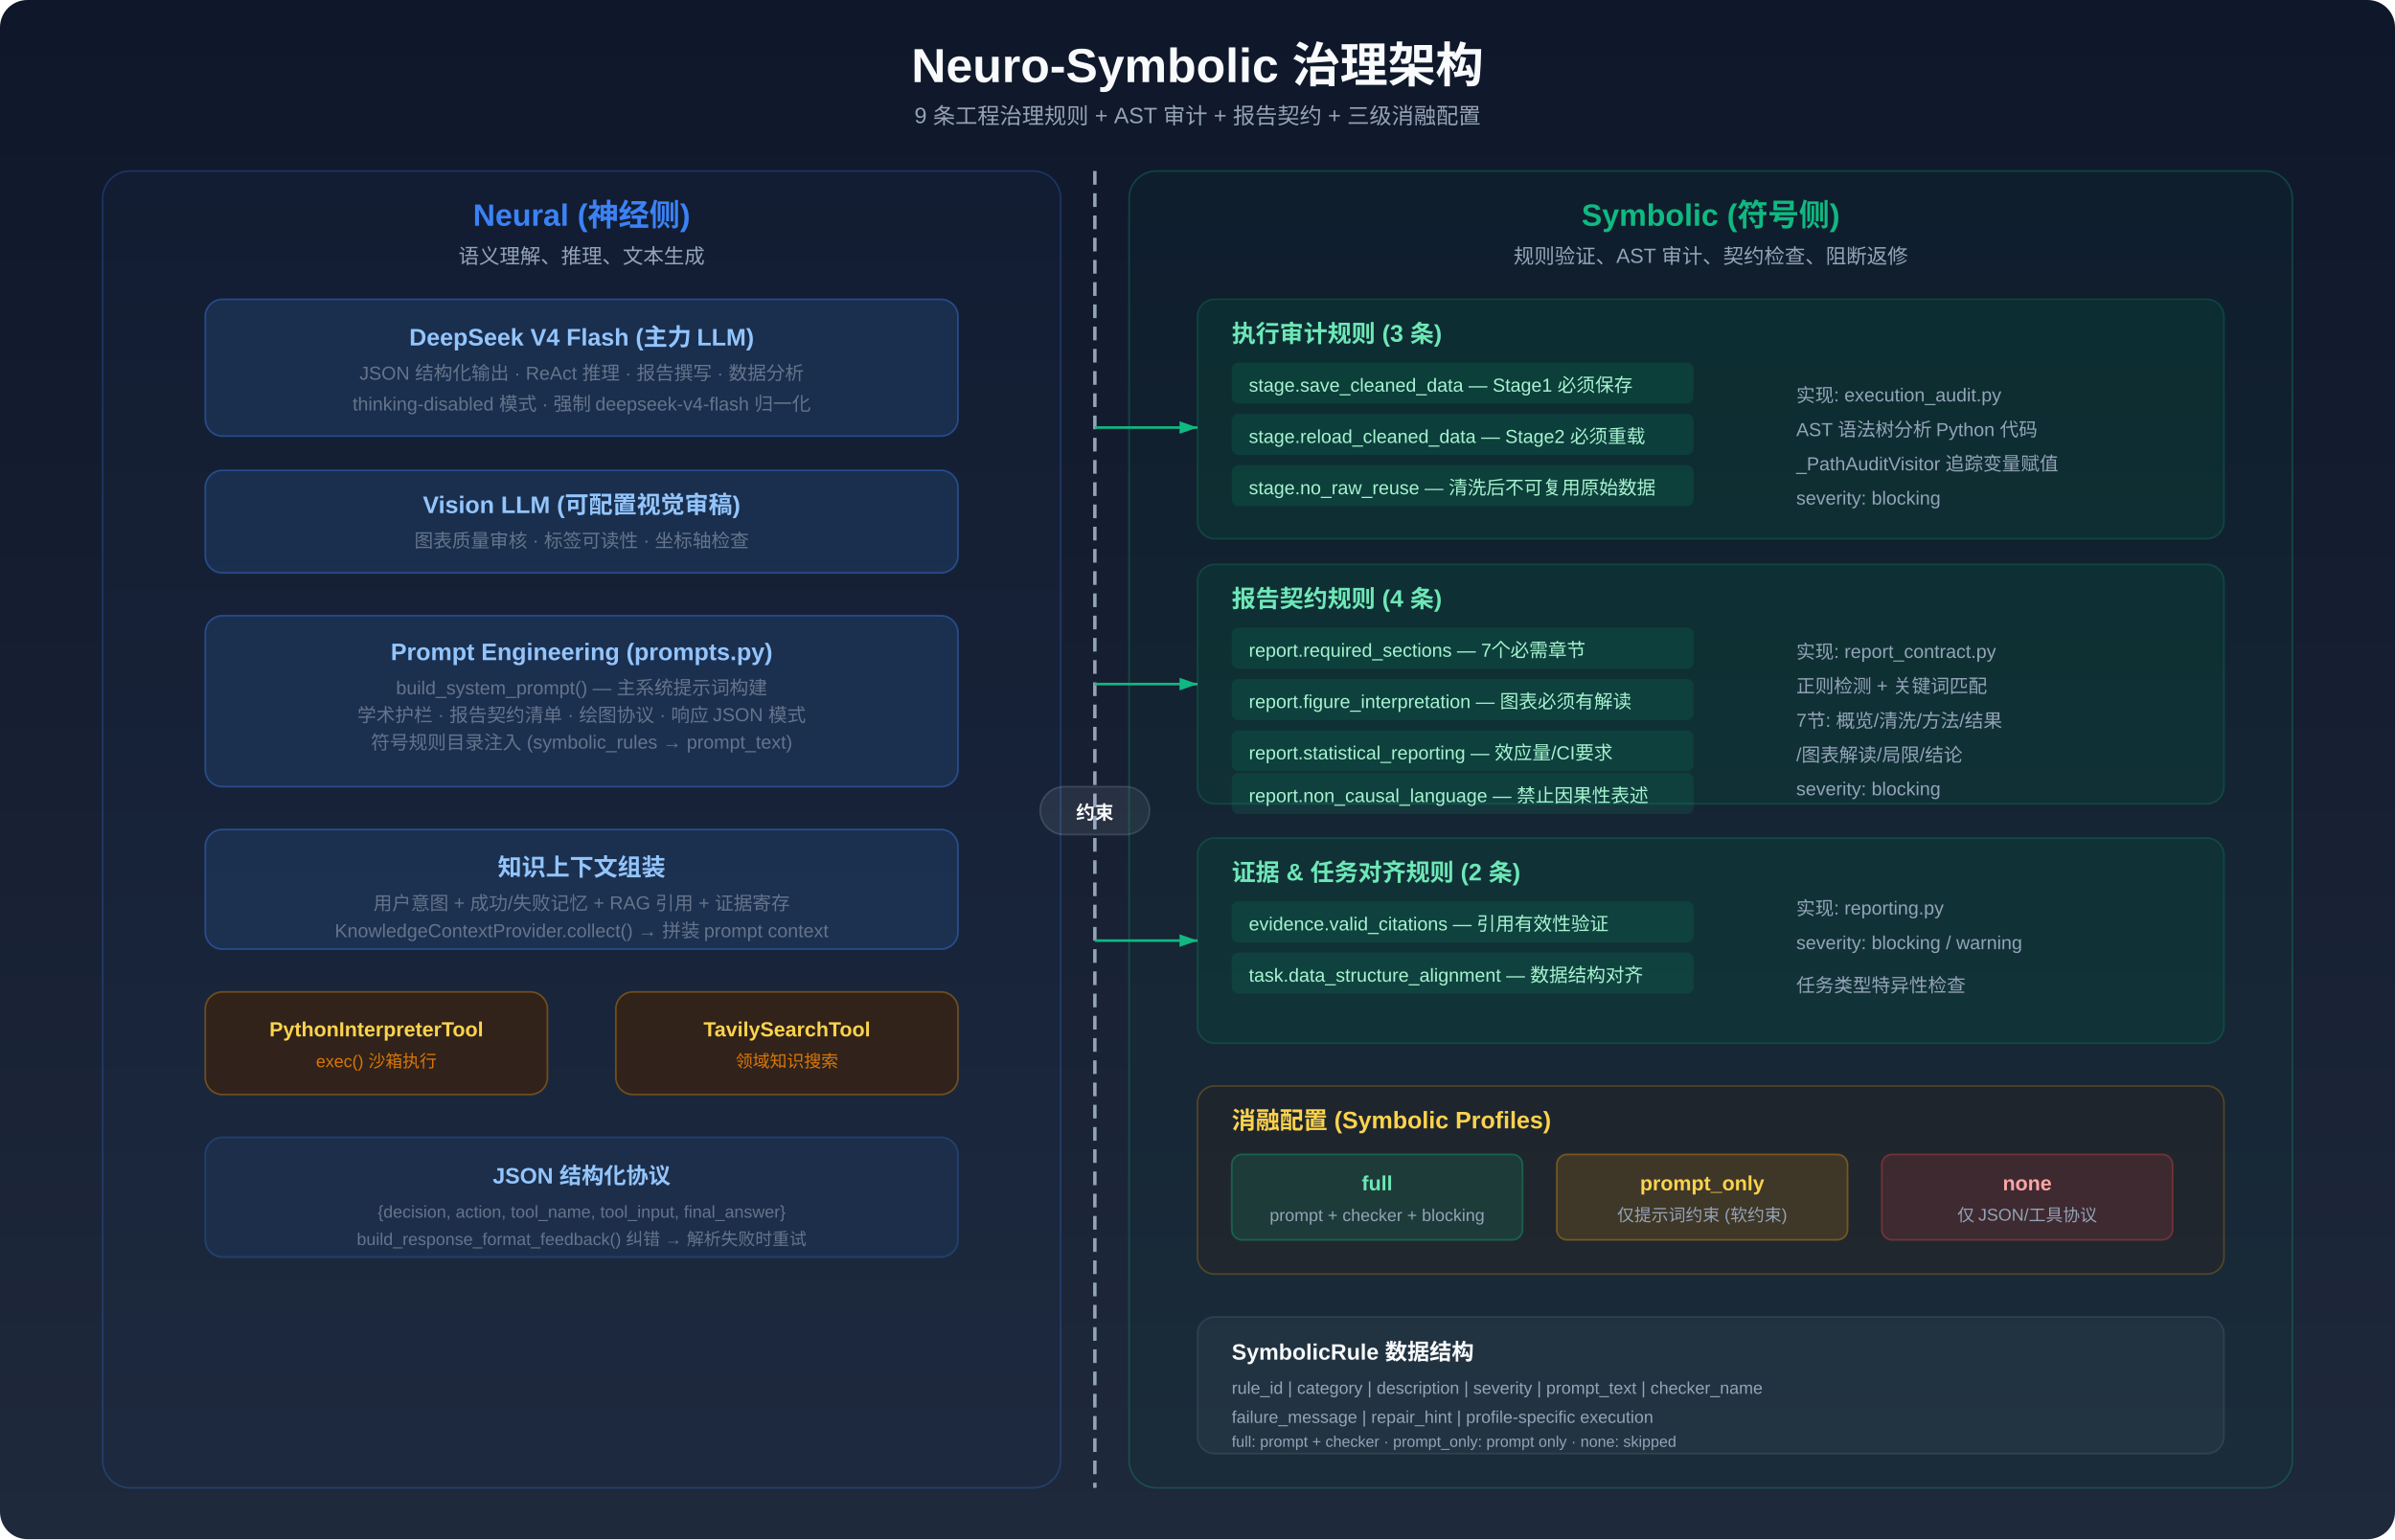
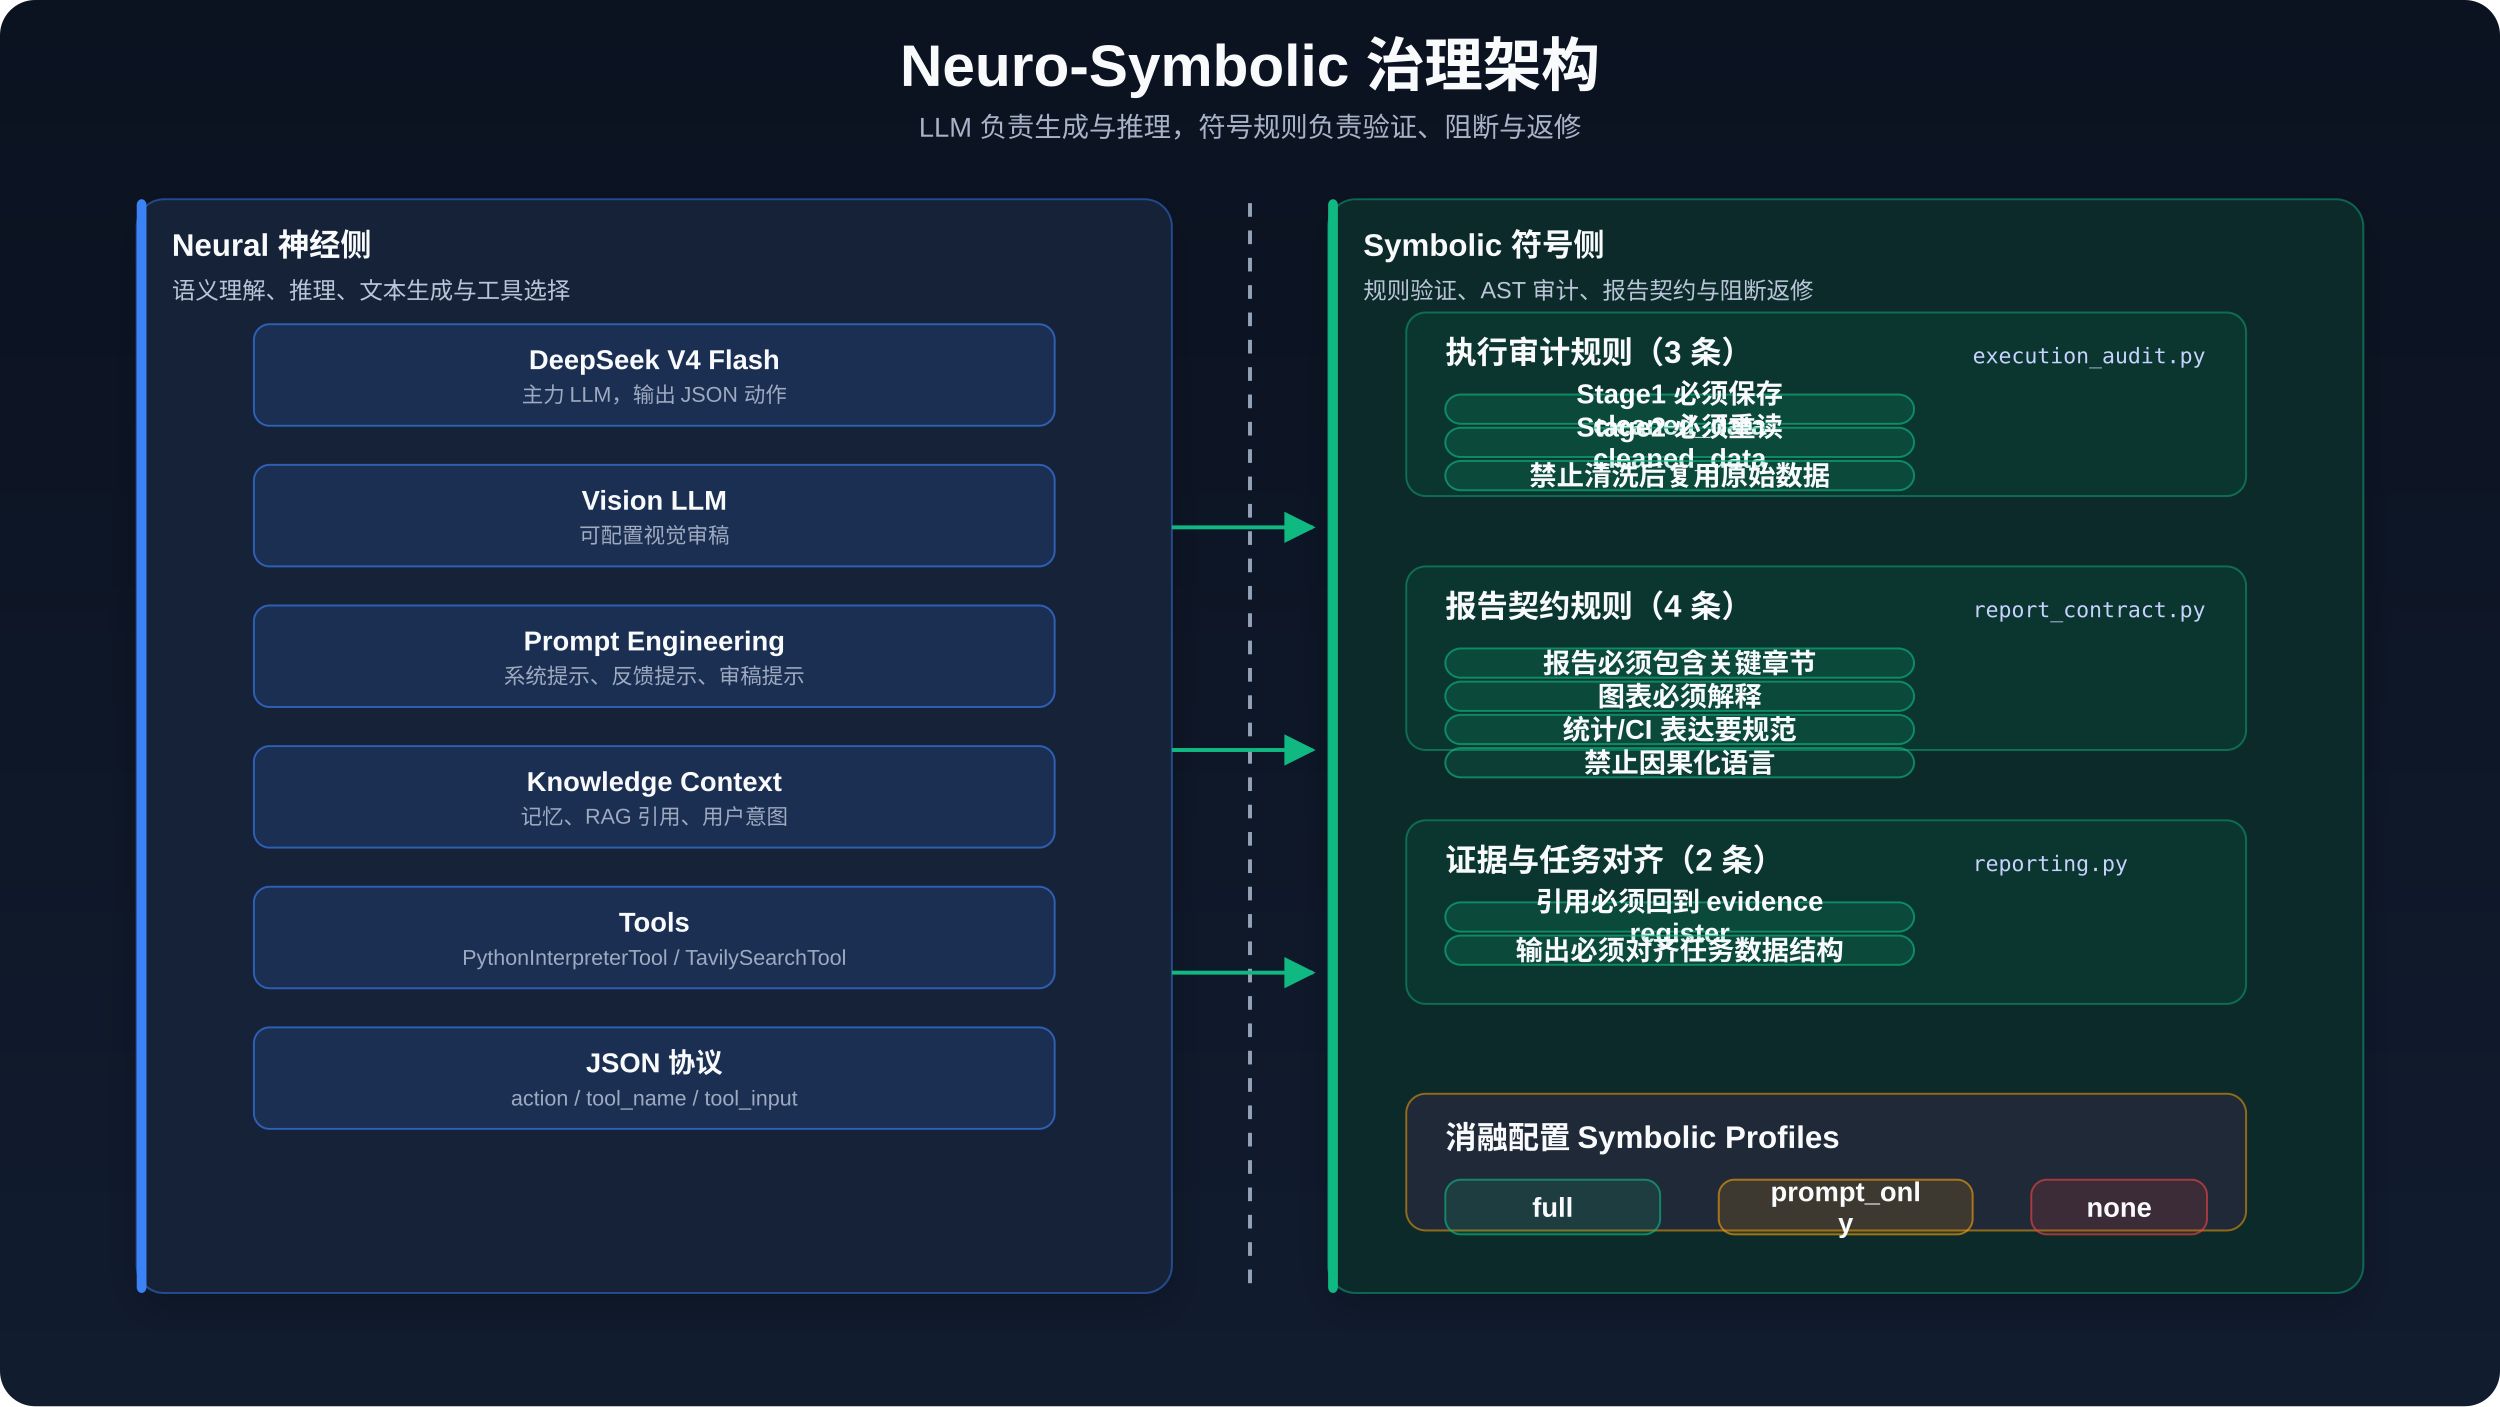
- <svg xmlns="http://www.w3.org/2000/svg" viewBox="0 0 1400 900" font-family="'Segoe UI', 'Helvetica Neue', Arial, sans-serif">
+ <svg xmlns="http://www.w3.org/2000/svg" viewBox="0 0 1280 720" font-family="'Segoe UI','Microsoft YaHei',Arial,sans-serif">
  <defs>
-     <linearGradient id="bgGrad" x1="0" y1="0" x2="0" y2="1">
-       <stop offset="0%" stop-color="#0F172A" />
-       <stop offset="100%" stop-color="#1E293B" />
+     <linearGradient id="bg" x1="0" y1="0" x2="0" y2="1">
+       <stop offset="0" stop-color="#0B1220" />
+       <stop offset="1" stop-color="#111C2F" />
    </linearGradient>
-     <marker id="arrGreen" viewBox="0 0 10 7" refX="10" refY="3.5" markerWidth="7" markerHeight="5" orient="auto">
-       <polygon points="0 0, 10 3.5, 0 7" fill="#10B981" />
+     <filter id="shadow" x="-8%" y="-8%" width="116%" height="116%">
+       <feDropShadow dx="0" dy="8" stdDeviation="10" flood-color="#020617" flood-opacity="0.22" />
+     </filter>
+     <marker id="arrow" viewBox="0 0 10 10" refX="9" refY="5" markerWidth="8" markerHeight="8" orient="auto">
+       <path d="M0,0 L10,5 L0,10 z" fill="#94A3B8" />
    </marker>
+     <marker id="arrowBlue" viewBox="0 0 10 10" refX="9" refY="5" markerWidth="8" markerHeight="8" orient="auto">
+       <path d="M0,0 L10,5 L0,10 z" fill="#3B82F6" />
+     </marker>
+     <marker id="arrowGreen" viewBox="0 0 10 10" refX="9" refY="5" markerWidth="8" markerHeight="8" orient="auto">
+       <path d="M0,0 L10,5 L0,10 z" fill="#10B981" />
+     </marker>
+     <marker id="arrowRed" viewBox="0 0 10 10" refX="9" refY="5" markerWidth="8" markerHeight="8" orient="auto">
+       <path d="M0,0 L10,5 L0,10 z" fill="#EF4444" />
+     </marker>
+     <style>
+       .title{fill:#F8FAFC;font-size:30px;font-weight:800;letter-spacing:0}
+       .sub{fill:#A8B3C7;font-size:14px}
+       .section{fill:#F8FAFC;font-size:16px;font-weight:800}
+       .label{fill:#F8FAFC;font-size:14px;font-weight:750}
+       .small{fill:#B9C5D8;font-size:12px}
+       .tiny{fill:#9DAAC0;font-size:11px}
+       .code{fill:#C7D2FE;font-size:11px;font-family:'Cascadia Mono','Consolas',monospace}
+     </style>
  </defs>
-   <rect width="1400" height="900" fill="url(#bgGrad)" rx="16" />
-   <text x="700" y="48" text-anchor="middle" fill="#F8FAFC" font-size="28" font-weight="700">Neuro-Symbolic 治理架构</text>
-   <text x="700" y="72" text-anchor="middle" fill="#94A3B8" font-size="13">9 条工程治理规则 + AST 审计 + 报告契约 + 三级消融配置</text>
-   <rect x="60" y="100" width="560" height="770" rx="16" fill="#1E3A5F" fill-opacity="0.12" stroke="#3B82F6" stroke-opacity="0.25" />
-   <text x="340" y="132" text-anchor="middle" fill="#3B82F6" font-size="18" font-weight="700">Neural (神经侧)</text>
-   <text x="340" y="154" text-anchor="middle" fill="#94A3B8" font-size="12">语义理解、推理、文本生成</text>
-   <rect x="120" y="175" width="440" height="80" rx="10" fill="#1E3A5F" fill-opacity="0.6" stroke="#3B82F6" stroke-opacity="0.4" />
-   <text x="340" y="202" text-anchor="middle" fill="#93C5FD" font-size="14" font-weight="600">DeepSeek V4 Flash (主力 LLM)</text>
-   <text x="340" y="222" text-anchor="middle" fill="#64748B" font-size="11">JSON 结构化输出 · ReAct 推理 · 报告撰写 · 数据分析</text>
-   <text x="340" y="240" text-anchor="middle" fill="#64748B" font-size="11">thinking-disabled 模式 · 强制 deepseek-v4-flash 归一化</text>
-   <rect x="120" y="275" width="440" height="60" rx="10" fill="#1E3A5F" fill-opacity="0.6" stroke="#3B82F6" stroke-opacity="0.4" />
-   <text x="340" y="300" text-anchor="middle" fill="#93C5FD" font-size="14" font-weight="600">Vision LLM (可配置视觉审稿)</text>
-   <text x="340" y="320" text-anchor="middle" fill="#64748B" font-size="11">图表质量审核 · 标签可读性 · 坐标轴检查</text>
-   <rect x="120" y="360" width="440" height="100" rx="10" fill="#1E3A5F" fill-opacity="0.6" stroke="#3B82F6" stroke-opacity="0.4" />
-   <text x="340" y="386" text-anchor="middle" fill="#93C5FD" font-size="14" font-weight="600">Prompt Engineering (prompts.py)</text>
-   <text x="340" y="406" text-anchor="middle" fill="#64748B" font-size="11">build_system_prompt() — 主系统提示词构建</text>
-   <text x="340" y="422" text-anchor="middle" fill="#64748B" font-size="11">学术护栏 · 报告契约清单 · 绘图协议 · 响应 JSON 模式</text>
-   <text x="340" y="438" text-anchor="middle" fill="#64748B" font-size="11">符号规则目录注入 (symbolic_rules → prompt_text)</text>
-   <rect x="120" y="485" width="440" height="70" rx="10" fill="#1E3A5F" fill-opacity="0.6" stroke="#3B82F6" stroke-opacity="0.4" />
-   <text x="340" y="512" text-anchor="middle" fill="#93C5FD" font-size="14" font-weight="600">知识上下文组装</text>
-   <text x="340" y="532" text-anchor="middle" fill="#64748B" font-size="11">用户意图 + 成功/失败记忆 + RAG 引用 + 证据寄存</text>
-   <text x="340" y="548" text-anchor="middle" fill="#64748B" font-size="11">KnowledgeContextProvider.collect() → 拼装 prompt context</text>
-   <rect x="120" y="580" width="200" height="60" rx="10" fill="#422006" fill-opacity="0.6" stroke="#F59E0B" stroke-opacity="0.35" />
-   <text x="220" y="606" text-anchor="middle" fill="#FCD34D" font-size="12" font-weight="600">PythonInterpreterTool</text>
-   <text x="220" y="624" text-anchor="middle" fill="#D97706" font-size="10">exec() 沙箱执行</text>
-   <rect x="360" y="580" width="200" height="60" rx="10" fill="#422006" fill-opacity="0.6" stroke="#F59E0B" stroke-opacity="0.35" />
-   <text x="460" y="606" text-anchor="middle" fill="#FCD34D" font-size="12" font-weight="600">TavilySearchTool</text>
-   <text x="460" y="624" text-anchor="middle" fill="#D97706" font-size="10">领域知识搜索</text>
-   <rect x="120" y="665" width="440" height="70" rx="10" fill="#1E3A5F" fill-opacity="0.4" stroke="#3B82F6" stroke-opacity="0.25" />
-   <text x="340" y="692" text-anchor="middle" fill="#93C5FD" font-size="13" font-weight="600">JSON 结构化协议</text>
-   <text x="340" y="712" text-anchor="middle" fill="#64748B" font-size="10">{decision, action, tool_name, tool_input, final_answer}</text>
-   <text x="340" y="728" text-anchor="middle" fill="#64748B" font-size="10">build_response_format_feedback() 纠错 → 解析失败时重试</text>
-   <line x1="640" y1="100" x2="640" y2="870" stroke="#94A3B8" stroke-width="2" stroke-dasharray="8,5" />
-   <rect x="608" y="460" width="64" height="28" rx="14" fill="#F8FAFC" fill-opacity="0.08" stroke="#94A3B8" stroke-opacity="0.25" />
-   <text x="640" y="479" text-anchor="middle" fill="#F8FAFC" font-size="11" font-weight="600">约束</text>
-   <rect x="660" y="100" width="680" height="770" rx="16" fill="#064E3B" fill-opacity="0.1" stroke="#10B981" stroke-opacity="0.25" />
-   <text x="1000" y="132" text-anchor="middle" fill="#10B981" font-size="18" font-weight="700">Symbolic (符号侧)</text>
-   <text x="1000" y="154" text-anchor="middle" fill="#94A3B8" font-size="12">规则验证、AST 审计、契约检查、阻断返修</text>
-   <rect x="700" y="175" width="600" height="140" rx="10" fill="#064E3B" fill-opacity="0.3" stroke="#10B981" stroke-opacity="0.2" />
-   <text x="720" y="200" fill="#6EE7B7" font-size="14" font-weight="700">执行审计规则 (3 条)</text>
-   <rect x="720" y="212" width="270" height="24" rx="4" fill="#10B981" fill-opacity="0.12" />
-   <text x="730" y="229" fill="#A7F3D0" font-size="11">stage.save_cleaned_data — Stage1 必须保存</text>
-   <rect x="720" y="242" width="270" height="24" rx="4" fill="#10B981" fill-opacity="0.12" />
-   <text x="730" y="259" fill="#A7F3D0" font-size="11">stage.reload_cleaned_data — Stage2 必须重载</text>
-   <rect x="720" y="272" width="270" height="24" rx="4" fill="#10B981" fill-opacity="0.12" />
-   <text x="730" y="289" fill="#A7F3D0" font-size="11">stage.no_raw_reuse — 清洗后不可复用原始数据</text>
-   <text x="1050" y="235" fill="#94A3B8" font-size="11">实现: execution_audit.py</text>
-   <text x="1050" y="255" fill="#94A3B8" font-size="11">AST 语法树分析 Python 代码</text>
-   <text x="1050" y="275" fill="#94A3B8" font-size="11">_PathAuditVisitor 追踪变量赋值</text>
-   <text x="1050" y="295" fill="#94A3B8" font-size="11">severity: blocking</text>
-   <rect x="700" y="330" width="600" height="140" rx="10" fill="#064E3B" fill-opacity="0.3" stroke="#10B981" stroke-opacity="0.2" />
-   <text x="720" y="355" fill="#6EE7B7" font-size="14" font-weight="700">报告契约规则 (4 条)</text>
-   <rect x="720" y="367" width="270" height="24" rx="4" fill="#10B981" fill-opacity="0.12" />
-   <text x="730" y="384" fill="#A7F3D0" font-size="11">report.required_sections — 7个必需章节</text>
-   <rect x="720" y="397" width="270" height="24" rx="4" fill="#10B981" fill-opacity="0.12" />
-   <text x="730" y="414" fill="#A7F3D0" font-size="11">report.figure_interpretation — 图表必须有解读</text>
-   <rect x="720" y="427" width="270" height="24" rx="4" fill="#10B981" fill-opacity="0.12" />
-   <text x="730" y="444" fill="#A7F3D0" font-size="11">report.statistical_reporting — 效应量/CI要求</text>
-   <rect x="720" y="452" width="270" height="24" rx="4" fill="#10B981" fill-opacity="0.12" />
-   <text x="730" y="469" fill="#A7F3D0" font-size="11">report.non_causal_language — 禁止因果性表述</text>
-   <text x="1050" y="385" fill="#94A3B8" font-size="11">实现: report_contract.py</text>
-   <text x="1050" y="405" fill="#94A3B8" font-size="11">正则检测 + 关键词匹配</text>
-   <text x="1050" y="425" fill="#94A3B8" font-size="11">7节: 概览/清洗/方法/结果</text>
-   <text x="1050" y="445" fill="#94A3B8" font-size="11">/图表解读/局限/结论</text>
-   <text x="1050" y="465" fill="#94A3B8" font-size="11">severity: blocking</text>
-   <rect x="700" y="490" width="600" height="120" rx="10" fill="#064E3B" fill-opacity="0.3" stroke="#10B981" stroke-opacity="0.2" />
-   <text x="720" y="515" fill="#6EE7B7" font-size="14" font-weight="700">证据 &amp; 任务对齐规则 (2 条)</text>
-   <rect x="720" y="527" width="270" height="24" rx="4" fill="#10B981" fill-opacity="0.12" />
-   <text x="730" y="544" fill="#A7F3D0" font-size="11">evidence.valid_citations — 引用有效性验证</text>
-   <rect x="720" y="557" width="270" height="24" rx="4" fill="#10B981" fill-opacity="0.12" />
-   <text x="730" y="574" fill="#A7F3D0" font-size="11">task.data_structure_alignment — 数据结构对齐</text>
-   <text x="1050" y="535" fill="#94A3B8" font-size="11">实现: reporting.py</text>
-   <text x="1050" y="555" fill="#94A3B8" font-size="11">severity: blocking / warning</text>
-   <text x="1050" y="580" fill="#94A3B8" font-size="11">任务类型特异性检查</text>
-   <rect x="700" y="635" width="600" height="110" rx="10" fill="#422006" fill-opacity="0.2" stroke="#F59E0B" stroke-opacity="0.25" />
-   <text x="720" y="660" fill="#FCD34D" font-size="14" font-weight="700">消融配置 (Symbolic Profiles)</text>
-   <rect x="720" y="675" width="170" height="50" rx="6" fill="#10B981" fill-opacity="0.15" stroke="#10B981" stroke-opacity="0.35" />
-   <text x="805" y="696" text-anchor="middle" fill="#6EE7B7" font-size="12" font-weight="600">full</text>
-   <text x="805" y="714" text-anchor="middle" fill="#94A3B8" font-size="10">prompt + checker + blocking</text>
-   <rect x="910" y="675" width="170" height="50" rx="6" fill="#F59E0B" fill-opacity="0.15" stroke="#F59E0B" stroke-opacity="0.35" />
-   <text x="995" y="696" text-anchor="middle" fill="#FCD34D" font-size="12" font-weight="600">prompt_only</text>
-   <text x="995" y="714" text-anchor="middle" fill="#94A3B8" font-size="10">仅提示词约束 (软约束)</text>
-   <rect x="1100" y="675" width="170" height="50" rx="6" fill="#EF4444" fill-opacity="0.15" stroke="#EF4444" stroke-opacity="0.35" />
-   <text x="1185" y="696" text-anchor="middle" fill="#FCA5A5" font-size="12" font-weight="600">none</text>
-   <text x="1185" y="714" text-anchor="middle" fill="#94A3B8" font-size="10">仅 JSON/工具协议</text>
-   <path d="M640,250 L700,250" stroke="#10B981" stroke-width="1.5" marker-end="url(#arrGreen)" />
-   <path d="M640,400 L700,400" stroke="#10B981" stroke-width="1.5" marker-end="url(#arrGreen)" />
-   <path d="M640,550 L700,550" stroke="#10B981" stroke-width="1.5" marker-end="url(#arrGreen)" />
-   <rect x="700" y="770" width="600" height="80" rx="10" fill="#F8FAFC" fill-opacity="0.04" stroke="#94A3B8" stroke-opacity="0.15" />
-   <text x="720" y="795" fill="#F8FAFC" font-size="13" font-weight="600">SymbolicRule 数据结构</text>
-   <text x="720" y="815" fill="#94A3B8" font-size="10">rule_id | category | description | severity | prompt_text | checker_name</text>
-   <text x="720" y="832" fill="#94A3B8" font-size="10">failure_message | repair_hint | profile-specific execution</text>
-   <text x="720" y="846" fill="#94A3B8" font-size="9">full: prompt + checker · prompt_only: prompt only · none: skipped</text>
+   <rect width="1280" height="720" rx="18" fill="url(#bg)" />
+   <text class="title" x="640" y="44" text-anchor="middle">Neuro-Symbolic 治理架构</text>
+   <text class="sub" x="640" y="70" text-anchor="middle">LLM 负责生成与推理，符号规则负责验证、阻断与返修</text>
+   <rect x="70" y="102" width="530" height="560" rx="14" fill="#142238" stroke="#3B82F6" stroke-opacity="0.45" filter="url(#shadow)" />
+   <rect x="70" y="102" width="5" height="560" rx="3" fill="#3B82F6" />
+   <text class="section" x="88" y="131" fill="#3B82F6">Neural 神经侧</text>
+   <text class="small" x="88" y="153">语义理解、推理、文本生成与工具选择</text>
+   <rect x="680" y="102" width="530" height="560" rx="14" fill="#102A2C" stroke="#10B981" stroke-opacity="0.45" filter="url(#shadow)" />
+   <rect x="680" y="102" width="5" height="560" rx="3" fill="#10B981" />
+   <text class="section" x="698" y="131" fill="#10B981">Symbolic 符号侧</text>
+   <text class="small" x="698" y="153">规则验证、AST 审计、报告契约与阻断返修</text>
+   <rect x="130" y="166" width="410" height="52" rx="8" fill="#3B82F6" fill-opacity="0.14" stroke="#3B82F6" stroke-opacity="0.62" />
+   <text class="label" x="335.0" y="189.0" text-anchor="middle">DeepSeek V4 Flash</text>
+   <text class="tiny" x="335.0" y="206" text-anchor="middle">主力 LLM，输出 JSON 动作</text>
+   <rect x="130" y="238" width="410" height="52" rx="8" fill="#3B82F6" fill-opacity="0.14" stroke="#3B82F6" stroke-opacity="0.62" />
+   <text class="label" x="335.0" y="261.0" text-anchor="middle">Vision LLM</text>
+   <text class="tiny" x="335.0" y="278" text-anchor="middle">可配置视觉审稿</text>
+   <rect x="130" y="310" width="410" height="52" rx="8" fill="#3B82F6" fill-opacity="0.14" stroke="#3B82F6" stroke-opacity="0.62" />
+   <text class="label" x="335.0" y="333.0" text-anchor="middle">Prompt Engineering</text>
+   <text class="tiny" x="335.0" y="350" text-anchor="middle">系统提示、反馈提示、审稿提示</text>
+   <rect x="130" y="382" width="410" height="52" rx="8" fill="#3B82F6" fill-opacity="0.14" stroke="#3B82F6" stroke-opacity="0.62" />
+   <text class="label" x="335.0" y="405.0" text-anchor="middle">Knowledge Context</text>
+   <text class="tiny" x="335.0" y="422" text-anchor="middle">记忆、RAG 引用、用户意图</text>
+   <rect x="130" y="454" width="410" height="52" rx="8" fill="#3B82F6" fill-opacity="0.14" stroke="#3B82F6" stroke-opacity="0.62" />
+   <text class="label" x="335.0" y="477.0" text-anchor="middle">Tools</text>
+   <text class="tiny" x="335.0" y="494" text-anchor="middle">PythonInterpreterTool / TavilySearchTool</text>
+   <rect x="130" y="526" width="410" height="52" rx="8" fill="#3B82F6" fill-opacity="0.14" stroke="#3B82F6" stroke-opacity="0.62" />
+   <text class="label" x="335.0" y="549.0" text-anchor="middle">JSON 协议</text>
+   <text class="tiny" x="335.0" y="566" text-anchor="middle">action / tool_name / tool_input</text>
+   <line x1="640" y1="104" x2="640" y2="662" stroke="#94A3B8" stroke-width="2" stroke-dasharray="7 7" />
+   <line x1="600" y1="270" x2="672" y2="270" stroke="#10B981" stroke-width="2" marker-end="url(#arrowGreen)" />
+   <line x1="600" y1="384" x2="672" y2="384" stroke="#10B981" stroke-width="2" marker-end="url(#arrowGreen)" />
+   <line x1="600" y1="498" x2="672" y2="498" stroke="#10B981" stroke-width="2" marker-end="url(#arrowGreen)" />
+   <rect x="720" y="160" width="430" height="94" rx="10" fill="#064E3B" fill-opacity="0.34" stroke="#10B981" stroke-opacity="0.45" />
+   <text class="section" x="740" y="186" fill="#34D399">执行审计规则（3 条）</text>
+   <text class="code" x="1010" y="186">execution_audit.py</text>
+   <rect x="740" y="202" width="240" height="15" rx="8" fill="#10B981" fill-opacity="0.14" stroke="#10B981" stroke-opacity="0.62" />
+   <text class="label" x="860.0" y="206.5" text-anchor="middle">Stage1 必须保存</text>
+   <text class="label" x="860.0" y="222.5" text-anchor="middle">cleaned_data</text>
+   <rect x="740" y="219" width="240" height="15" rx="8" fill="#10B981" fill-opacity="0.14" stroke="#10B981" stroke-opacity="0.62" />
+   <text class="label" x="860.0" y="223.5" text-anchor="middle">Stage2 必须重读</text>
+   <text class="label" x="860.0" y="239.5" text-anchor="middle">cleaned_data</text>
+   <rect x="740" y="236" width="240" height="15" rx="8" fill="#10B981" fill-opacity="0.14" stroke="#10B981" stroke-opacity="0.62" />
+   <text class="label" x="860.0" y="248.5" text-anchor="middle">禁止清洗后复用原始数据</text>
+   <rect x="720" y="290" width="430" height="94" rx="10" fill="#064E3B" fill-opacity="0.34" stroke="#10B981" stroke-opacity="0.45" />
+   <text class="section" x="740" y="316" fill="#34D399">报告契约规则（4 条）</text>
+   <text class="code" x="1010" y="316">report_contract.py</text>
+   <rect x="740" y="332" width="240" height="15" rx="8" fill="#10B981" fill-opacity="0.14" stroke="#10B981" stroke-opacity="0.62" />
+   <text class="label" x="860.0" y="344.5" text-anchor="middle">报告必须包含关键章节</text>
+   <rect x="740" y="349" width="240" height="15" rx="8" fill="#10B981" fill-opacity="0.14" stroke="#10B981" stroke-opacity="0.62" />
+   <text class="label" x="860.0" y="361.5" text-anchor="middle">图表必须解释</text>
+   <rect x="740" y="366" width="240" height="15" rx="8" fill="#10B981" fill-opacity="0.14" stroke="#10B981" stroke-opacity="0.62" />
+   <text class="label" x="860.0" y="378.5" text-anchor="middle">统计/CI 表达要规范</text>
+   <rect x="740" y="383" width="240" height="15" rx="8" fill="#10B981" fill-opacity="0.14" stroke="#10B981" stroke-opacity="0.62" />
+   <text class="label" x="860.0" y="395.5" text-anchor="middle">禁止因果化语言</text>
+   <rect x="720" y="420" width="430" height="94" rx="10" fill="#064E3B" fill-opacity="0.34" stroke="#10B981" stroke-opacity="0.45" />
+   <text class="section" x="740" y="446" fill="#34D399">证据与任务对齐（2 条）</text>
+   <text class="code" x="1010" y="446">reporting.py</text>
+   <rect x="740" y="462" width="240" height="15" rx="8" fill="#10B981" fill-opacity="0.14" stroke="#10B981" stroke-opacity="0.62" />
+   <text class="label" x="860.0" y="466.5" text-anchor="middle">引用必须回到 evidence</text>
+   <text class="label" x="860.0" y="482.5" text-anchor="middle">register</text>
+   <rect x="740" y="479" width="240" height="15" rx="8" fill="#10B981" fill-opacity="0.14" stroke="#10B981" stroke-opacity="0.62" />
+   <text class="label" x="860.0" y="491.5" text-anchor="middle">输出必须对齐任务数据结构</text>
+   <rect x="720" y="560" width="430" height="70" rx="10" fill="#1F2937" stroke="#F59E0B" stroke-opacity="0.55" />
+   <text class="section" x="740" y="588" fill="#FBBF24">消融配置 Symbolic Profiles</text>
+   <rect x="740" y="604" width="110" height="28" rx="8" fill="#10B981" fill-opacity="0.14" stroke="#10B981" stroke-opacity="0.62" />
+   <text class="label" x="795.0" y="623.0" text-anchor="middle">full</text>
+   <rect x="880" y="604" width="130" height="28" rx="8" fill="#F59E0B" fill-opacity="0.14" stroke="#F59E0B" stroke-opacity="0.62" />
+   <text class="label" x="945.0" y="615.0" text-anchor="middle">prompt_onl</text>
+   <text class="label" x="945.0" y="631.0" text-anchor="middle">y</text>
+   <rect x="1040" y="604" width="90" height="28" rx="8" fill="#EF4444" fill-opacity="0.14" stroke="#EF4444" stroke-opacity="0.62" />
+   <text class="label" x="1085.0" y="623.0" text-anchor="middle">none</text>
</svg>
